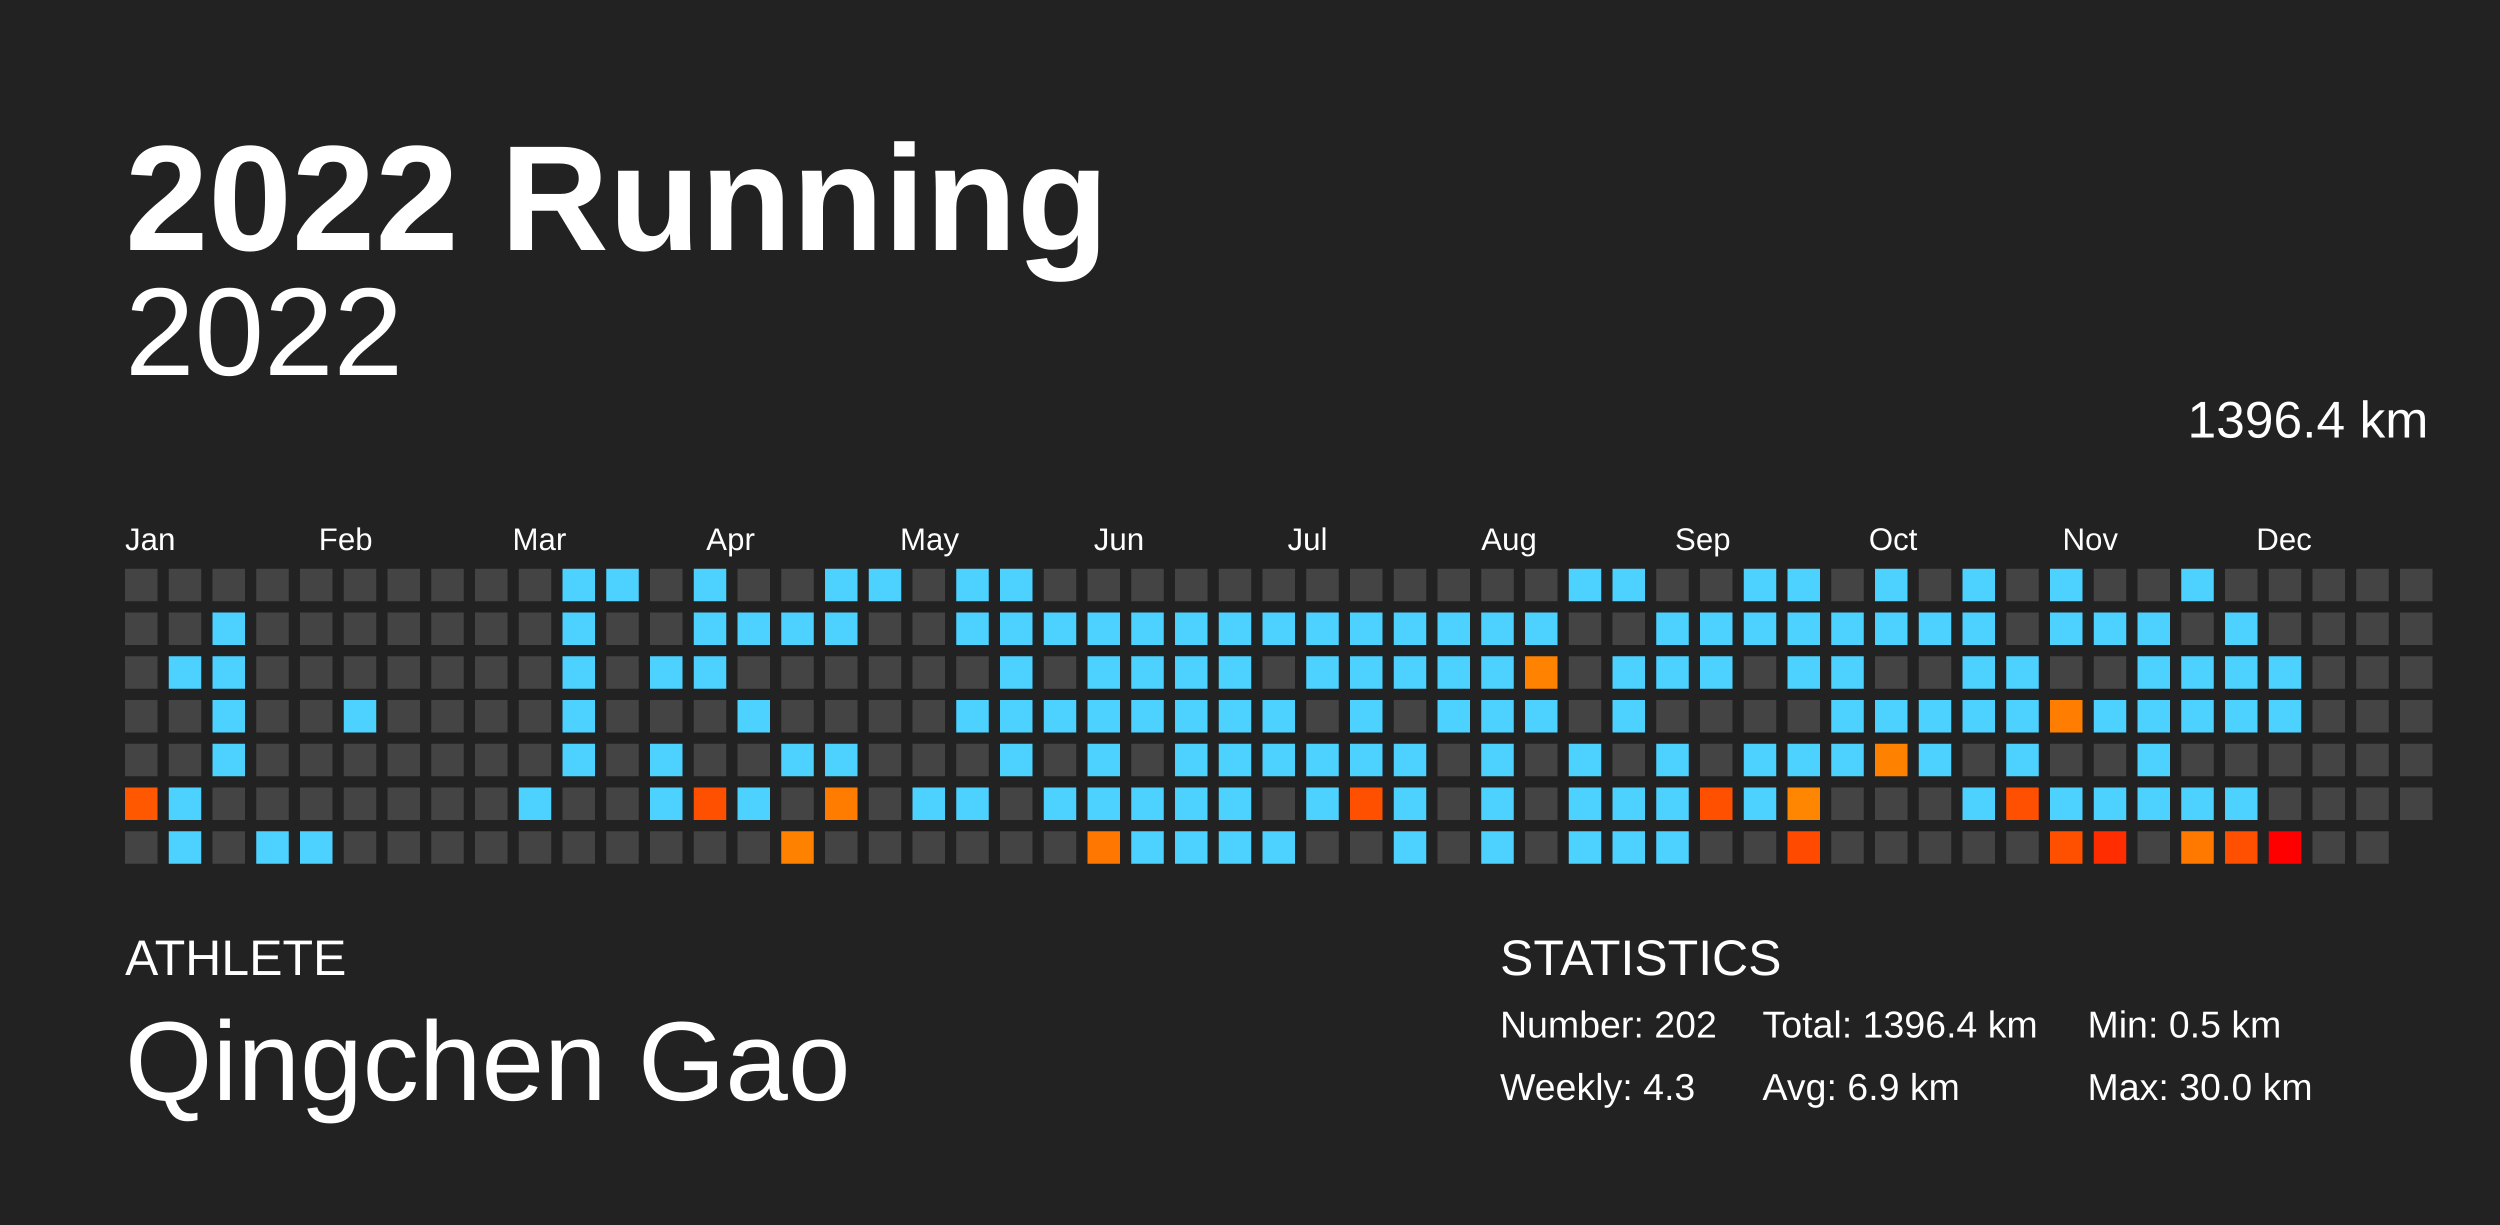
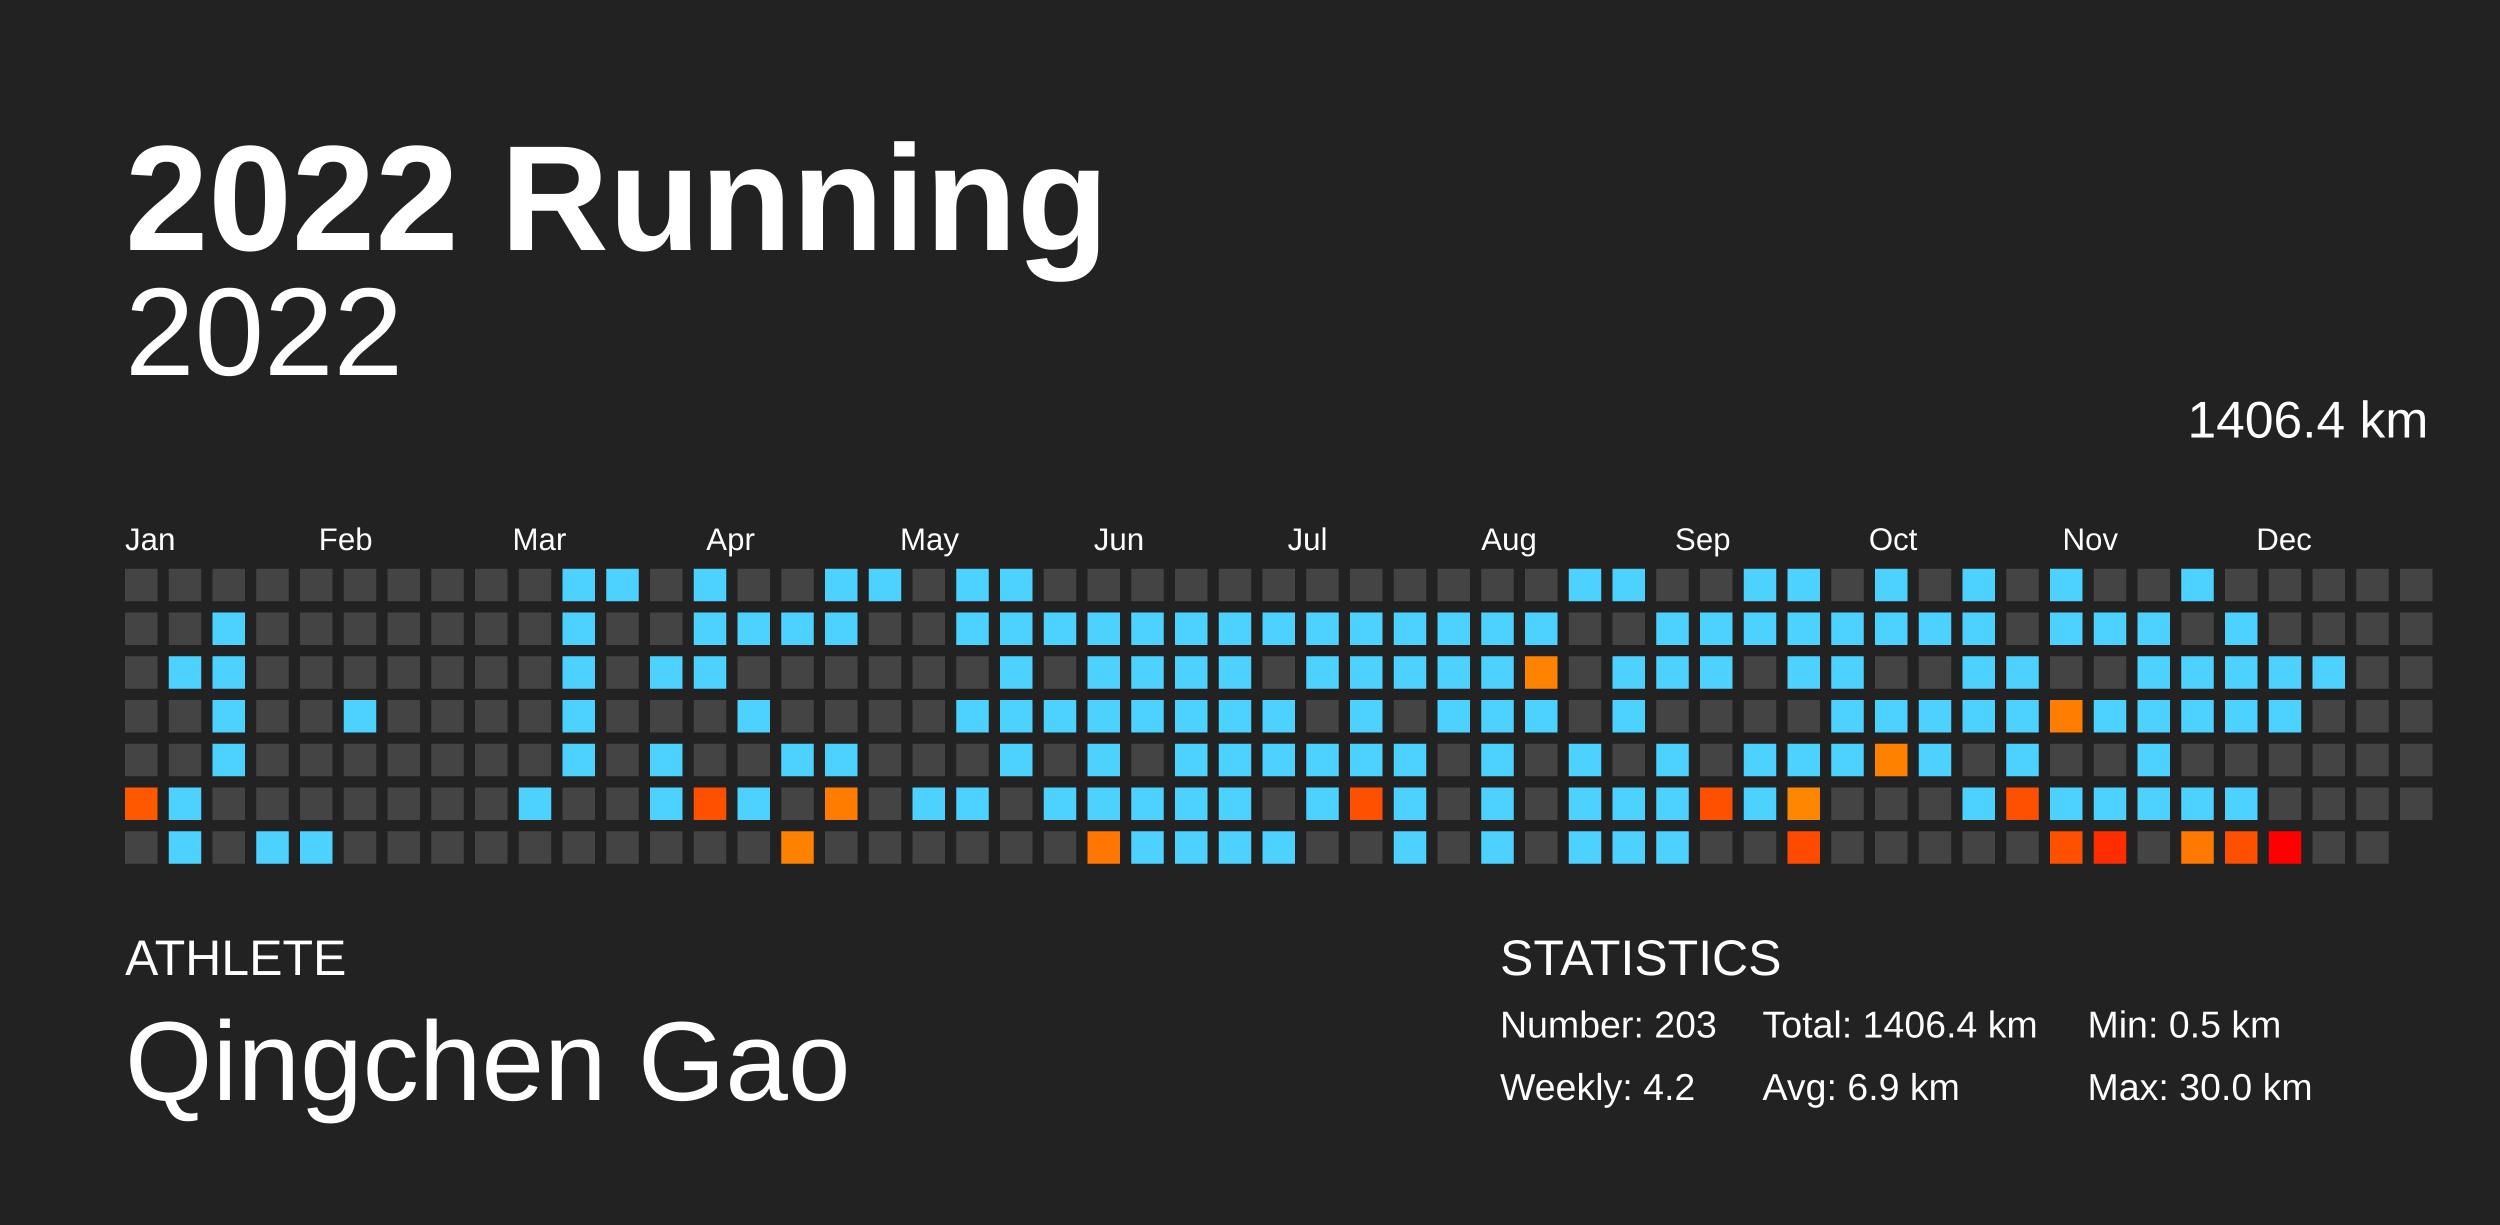
<svg xmlns="http://www.w3.org/2000/svg" baseProfile="full" height="98mm" version="1.1" viewBox="0,0,200,98" width="200mm">
  <defs />
  <rect fill="#222222" height="98" width="200" x="0" y="0" />
  <text fill="#FFFFFF" style="font-size:12px; font-family:Arial; font-weight:bold;" x="10" y="20">2022 Running</text>
  <text fill="#FFFFFF" style="font-size:4px; font-family:Arial" x="10" y="78">ATHLETE</text>
  <text fill="#FFFFFF" style="font-size:9px; font-family:Arial" x="10" y="88">Qingchen Gao</text>
  <text fill="#FFFFFF" style="font-size:4px; font-family:Arial" x="120" y="78">STATISTICS</text>
-   <text fill="#FFFFFF" style="font-size:3px; font-family:Arial" x="120" y="83">Number: 202</text>
-   <text fill="#FFFFFF" style="font-size:3px; font-family:Arial" x="120" y="88">Weekly: 4.3</text>
-   <text fill="#FFFFFF" style="font-size:3px; font-family:Arial" x="141" y="83">Total: 1396.4 km</text>
+   <text fill="#FFFFFF" style="font-size:3px; font-family:Arial" x="120" y="83">Number: 203</text>
+   <text fill="#FFFFFF" style="font-size:3px; font-family:Arial" x="120" y="88">Weekly: 4.2</text>
+   <text fill="#FFFFFF" style="font-size:3px; font-family:Arial" x="141" y="83">Total: 1406.4 km</text>
  <text fill="#FFFFFF" style="font-size:3px; font-family:Arial" x="141" y="88">Avg: 6.9 km</text>
  <text fill="#FFFFFF" style="font-size:3px; font-family:Arial" x="167" y="83">Min: 0.5 km</text>
  <text fill="#FFFFFF" style="font-size:3px; font-family:Arial" x="167" y="88">Max: 30.0 km</text>
  <text alignment-baseline="hanging" fill="#FFFFFF" style="font-size:10.0px; font-family:Arial;" x="10" y="30">2022</text>
-   <text alignment-baseline="hanging" fill="#FFFFFF" style="font-size:4.125px; font-family:Arial;" x="175" y="35">1396.4 km</text>
+   <text alignment-baseline="hanging" fill="#FFFFFF" style="font-size:4.125px; font-family:Arial;" x="175" y="35">1406.4 km</text>
  <text fill="#FFFFFF" style="font-size:2.5px; font-family:Arial" x="10.0" y="44">Jan</text>
  <text fill="#FFFFFF" style="font-size:2.5px; font-family:Arial" x="25.5" y="44">Feb</text>
  <text fill="#FFFFFF" style="font-size:2.5px; font-family:Arial" x="41.0" y="44">Mar</text>
  <text fill="#FFFFFF" style="font-size:2.5px; font-family:Arial" x="56.5" y="44">Apr</text>
  <text fill="#FFFFFF" style="font-size:2.5px; font-family:Arial" x="72.0" y="44">May</text>
  <text fill="#FFFFFF" style="font-size:2.5px; font-family:Arial" x="87.5" y="44">Jun</text>
  <text fill="#FFFFFF" style="font-size:2.5px; font-family:Arial" x="103.0" y="44">Jul</text>
  <text fill="#FFFFFF" style="font-size:2.5px; font-family:Arial" x="118.5" y="44">Aug</text>
  <text fill="#FFFFFF" style="font-size:2.5px; font-family:Arial" x="134.0" y="44">Sep</text>
  <text fill="#FFFFFF" style="font-size:2.5px; font-family:Arial" x="149.5" y="44">Oct</text>
  <text fill="#FFFFFF" style="font-size:2.5px; font-family:Arial" x="165.0" y="44">Nov</text>
  <text fill="#FFFFFF" style="font-size:2.5px; font-family:Arial" x="180.5" y="44">Dec</text>
  <rect fill="#444444" height="2.6" width="2.6" x="10.0" y="45.5" />
  <rect fill="#444444" height="2.6" width="2.6" x="10.0" y="49.0" />
  <rect fill="#444444" height="2.6" width="2.6" x="10.0" y="52.5" />
  <rect fill="#444444" height="2.6" width="2.6" x="10.0" y="56.0" />
  <rect fill="#444444" height="2.6" width="2.6" x="10.0" y="59.5" />
  <rect fill="#ff5800" height="2.6" width="2.6" x="10.0" y="63.0" />
  <rect fill="#444444" height="2.6" width="2.6" x="10.0" y="66.5" />
  <rect fill="#444444" height="2.6" width="2.6" x="13.5" y="45.5" />
  <rect fill="#444444" height="2.6" width="2.6" x="13.5" y="49.0" />
  <rect fill="#4dd2ff" height="2.6" width="2.6" x="13.5" y="52.5" />
  <rect fill="#444444" height="2.6" width="2.6" x="13.5" y="56.0" />
  <rect fill="#444444" height="2.6" width="2.6" x="13.5" y="59.5" />
  <rect fill="#4dd2ff" height="2.6" width="2.6" x="13.5" y="63.0" />
  <rect fill="#4dd2ff" height="2.6" width="2.6" x="13.5" y="66.5" />
  <rect fill="#444444" height="2.6" width="2.6" x="17.0" y="45.5" />
  <rect fill="#4dd2ff" height="2.6" width="2.6" x="17.0" y="49.0" />
  <rect fill="#4dd2ff" height="2.6" width="2.6" x="17.0" y="52.5" />
  <rect fill="#4dd2ff" height="2.6" width="2.6" x="17.0" y="56.0" />
  <rect fill="#4dd2ff" height="2.6" width="2.6" x="17.0" y="59.5" />
  <rect fill="#444444" height="2.6" width="2.6" x="17.0" y="63.0" />
  <rect fill="#444444" height="2.6" width="2.6" x="17.0" y="66.5" />
  <rect fill="#444444" height="2.6" width="2.6" x="20.5" y="45.5" />
  <rect fill="#444444" height="2.6" width="2.6" x="20.5" y="49.0" />
  <rect fill="#444444" height="2.6" width="2.6" x="20.5" y="52.5" />
  <rect fill="#444444" height="2.6" width="2.6" x="20.5" y="56.0" />
  <rect fill="#444444" height="2.6" width="2.6" x="20.5" y="59.5" />
  <rect fill="#444444" height="2.6" width="2.6" x="20.5" y="63.0" />
  <rect fill="#4dd2ff" height="2.6" width="2.6" x="20.5" y="66.5" />
  <rect fill="#444444" height="2.6" width="2.6" x="24.0" y="45.5" />
  <rect fill="#444444" height="2.6" width="2.6" x="24.0" y="49.0" />
  <rect fill="#444444" height="2.6" width="2.6" x="24.0" y="52.5" />
  <rect fill="#444444" height="2.6" width="2.6" x="24.0" y="56.0" />
  <rect fill="#444444" height="2.6" width="2.6" x="24.0" y="59.5" />
  <rect fill="#444444" height="2.6" width="2.6" x="24.0" y="63.0" />
  <rect fill="#4dd2ff" height="2.6" width="2.6" x="24.0" y="66.5" />
  <rect fill="#444444" height="2.6" width="2.6" x="27.5" y="45.5" />
  <rect fill="#444444" height="2.6" width="2.6" x="27.5" y="49.0" />
  <rect fill="#444444" height="2.6" width="2.6" x="27.5" y="52.5" />
  <rect fill="#4dd2ff" height="2.6" width="2.6" x="27.5" y="56.0" />
  <rect fill="#444444" height="2.6" width="2.6" x="27.5" y="59.5" />
  <rect fill="#444444" height="2.6" width="2.6" x="27.5" y="63.0" />
  <rect fill="#444444" height="2.6" width="2.6" x="27.5" y="66.5" />
  <rect fill="#444444" height="2.6" width="2.6" x="31.0" y="45.5" />
  <rect fill="#444444" height="2.6" width="2.6" x="31.0" y="49.0" />
  <rect fill="#444444" height="2.6" width="2.6" x="31.0" y="52.5" />
  <rect fill="#444444" height="2.6" width="2.6" x="31.0" y="56.0" />
  <rect fill="#444444" height="2.6" width="2.6" x="31.0" y="59.5" />
  <rect fill="#444444" height="2.6" width="2.6" x="31.0" y="63.0" />
  <rect fill="#444444" height="2.6" width="2.6" x="31.0" y="66.5" />
  <rect fill="#444444" height="2.6" width="2.6" x="34.5" y="45.5" />
  <rect fill="#444444" height="2.6" width="2.6" x="34.5" y="49.0" />
  <rect fill="#444444" height="2.6" width="2.6" x="34.5" y="52.5" />
  <rect fill="#444444" height="2.6" width="2.6" x="34.5" y="56.0" />
  <rect fill="#444444" height="2.6" width="2.6" x="34.5" y="59.5" />
  <rect fill="#444444" height="2.6" width="2.6" x="34.5" y="63.0" />
  <rect fill="#444444" height="2.6" width="2.6" x="34.5" y="66.5" />
  <rect fill="#444444" height="2.6" width="2.6" x="38.0" y="45.5" />
  <rect fill="#444444" height="2.6" width="2.6" x="38.0" y="49.0" />
  <rect fill="#444444" height="2.6" width="2.6" x="38.0" y="52.5" />
  <rect fill="#444444" height="2.6" width="2.6" x="38.0" y="56.0" />
  <rect fill="#444444" height="2.6" width="2.6" x="38.0" y="59.5" />
  <rect fill="#444444" height="2.6" width="2.6" x="38.0" y="63.0" />
  <rect fill="#444444" height="2.6" width="2.6" x="38.0" y="66.5" />
  <rect fill="#444444" height="2.6" width="2.6" x="41.5" y="45.5" />
  <rect fill="#444444" height="2.6" width="2.6" x="41.5" y="49.0" />
  <rect fill="#444444" height="2.6" width="2.6" x="41.5" y="52.5" />
  <rect fill="#444444" height="2.6" width="2.6" x="41.5" y="56.0" />
  <rect fill="#444444" height="2.6" width="2.6" x="41.5" y="59.5" />
  <rect fill="#4dd2ff" height="2.6" width="2.6" x="41.5" y="63.0" />
  <rect fill="#444444" height="2.6" width="2.6" x="41.5" y="66.5" />
  <rect fill="#4dd2ff" height="2.6" width="2.6" x="45.0" y="45.5" />
  <rect fill="#4dd2ff" height="2.6" width="2.6" x="45.0" y="49.0" />
  <rect fill="#4dd2ff" height="2.6" width="2.6" x="45.0" y="52.5" />
  <rect fill="#4dd2ff" height="2.6" width="2.6" x="45.0" y="56.0" />
  <rect fill="#4dd2ff" height="2.6" width="2.6" x="45.0" y="59.5" />
  <rect fill="#444444" height="2.6" width="2.6" x="45.0" y="63.0" />
  <rect fill="#444444" height="2.6" width="2.6" x="45.0" y="66.5" />
  <rect fill="#4dd2ff" height="2.6" width="2.6" x="48.5" y="45.5" />
  <rect fill="#444444" height="2.6" width="2.6" x="48.5" y="49.0" />
  <rect fill="#444444" height="2.6" width="2.6" x="48.5" y="52.5" />
  <rect fill="#444444" height="2.6" width="2.6" x="48.5" y="56.0" />
  <rect fill="#444444" height="2.6" width="2.6" x="48.5" y="59.5" />
  <rect fill="#444444" height="2.6" width="2.6" x="48.5" y="63.0" />
  <rect fill="#444444" height="2.6" width="2.6" x="48.5" y="66.5" />
  <rect fill="#444444" height="2.6" width="2.6" x="52.0" y="45.5" />
  <rect fill="#444444" height="2.6" width="2.6" x="52.0" y="49.0" />
  <rect fill="#4dd2ff" height="2.6" width="2.6" x="52.0" y="52.5" />
  <rect fill="#444444" height="2.6" width="2.6" x="52.0" y="56.0" />
  <rect fill="#4dd2ff" height="2.6" width="2.6" x="52.0" y="59.5" />
  <rect fill="#4dd2ff" height="2.6" width="2.6" x="52.0" y="63.0" />
  <rect fill="#444444" height="2.6" width="2.6" x="52.0" y="66.5" />
  <rect fill="#4dd2ff" height="2.6" width="2.6" x="55.5" y="45.5" />
  <rect fill="#4dd2ff" height="2.6" width="2.6" x="55.5" y="49.0" />
  <rect fill="#4dd2ff" height="2.6" width="2.6" x="55.5" y="52.5" />
  <rect fill="#444444" height="2.6" width="2.6" x="55.5" y="56.0" />
  <rect fill="#444444" height="2.6" width="2.6" x="55.5" y="59.5" />
  <rect fill="#ff5000" height="2.6" width="2.6" x="55.5" y="63.0" />
  <rect fill="#444444" height="2.6" width="2.6" x="55.5" y="66.5" />
  <rect fill="#444444" height="2.6" width="2.6" x="59.0" y="45.5" />
  <rect fill="#4dd2ff" height="2.6" width="2.6" x="59.0" y="49.0" />
  <rect fill="#444444" height="2.6" width="2.6" x="59.0" y="52.5" />
  <rect fill="#4dd2ff" height="2.6" width="2.6" x="59.0" y="56.0" />
  <rect fill="#444444" height="2.6" width="2.6" x="59.0" y="59.5" />
  <rect fill="#4dd2ff" height="2.6" width="2.6" x="59.0" y="63.0" />
  <rect fill="#444444" height="2.6" width="2.6" x="59.0" y="66.5" />
  <rect fill="#444444" height="2.6" width="2.6" x="62.5" y="45.5" />
  <rect fill="#4dd2ff" height="2.6" width="2.6" x="62.5" y="49.0" />
  <rect fill="#444444" height="2.6" width="2.6" x="62.5" y="52.5" />
  <rect fill="#444444" height="2.6" width="2.6" x="62.5" y="56.0" />
  <rect fill="#4dd2ff" height="2.6" width="2.6" x="62.5" y="59.5" />
  <rect fill="#444444" height="2.6" width="2.6" x="62.5" y="63.0" />
  <rect fill="#ff8100" height="2.6" width="2.6" x="62.5" y="66.5" />
  <rect fill="#4dd2ff" height="2.6" width="2.6" x="66.0" y="45.5" />
  <rect fill="#4dd2ff" height="2.6" width="2.6" x="66.0" y="49.0" />
  <rect fill="#444444" height="2.6" width="2.6" x="66.0" y="52.5" />
  <rect fill="#444444" height="2.6" width="2.6" x="66.0" y="56.0" />
  <rect fill="#4dd2ff" height="2.6" width="2.6" x="66.0" y="59.5" />
  <rect fill="#ff7c00" height="2.6" width="2.6" x="66.0" y="63.0" />
  <rect fill="#444444" height="2.6" width="2.6" x="66.0" y="66.5" />
  <rect fill="#4dd2ff" height="2.6" width="2.6" x="69.5" y="45.5" />
  <rect fill="#444444" height="2.6" width="2.6" x="69.5" y="49.0" />
  <rect fill="#444444" height="2.6" width="2.6" x="69.5" y="52.5" />
  <rect fill="#444444" height="2.6" width="2.6" x="69.5" y="56.0" />
  <rect fill="#444444" height="2.6" width="2.6" x="69.5" y="59.5" />
  <rect fill="#444444" height="2.6" width="2.6" x="69.5" y="63.0" />
  <rect fill="#444444" height="2.6" width="2.6" x="69.5" y="66.5" />
  <rect fill="#444444" height="2.6" width="2.6" x="73.0" y="45.5" />
  <rect fill="#444444" height="2.6" width="2.6" x="73.0" y="49.0" />
  <rect fill="#444444" height="2.6" width="2.6" x="73.0" y="52.5" />
  <rect fill="#444444" height="2.6" width="2.6" x="73.0" y="56.0" />
  <rect fill="#444444" height="2.6" width="2.6" x="73.0" y="59.5" />
  <rect fill="#4dd2ff" height="2.6" width="2.6" x="73.0" y="63.0" />
  <rect fill="#444444" height="2.6" width="2.6" x="73.0" y="66.5" />
  <rect fill="#4dd2ff" height="2.6" width="2.6" x="76.5" y="45.5" />
  <rect fill="#4dd2ff" height="2.6" width="2.6" x="76.5" y="49.0" />
  <rect fill="#444444" height="2.6" width="2.6" x="76.5" y="52.5" />
  <rect fill="#4dd2ff" height="2.6" width="2.6" x="76.5" y="56.0" />
  <rect fill="#444444" height="2.6" width="2.6" x="76.5" y="59.5" />
  <rect fill="#4dd2ff" height="2.6" width="2.6" x="76.5" y="63.0" />
  <rect fill="#444444" height="2.6" width="2.6" x="76.5" y="66.5" />
  <rect fill="#4dd2ff" height="2.6" width="2.6" x="80.0" y="45.5" />
  <rect fill="#4dd2ff" height="2.6" width="2.6" x="80.0" y="49.0" />
  <rect fill="#4dd2ff" height="2.6" width="2.6" x="80.0" y="52.5" />
  <rect fill="#4dd2ff" height="2.6" width="2.6" x="80.0" y="56.0" />
  <rect fill="#4dd2ff" height="2.6" width="2.6" x="80.0" y="59.5" />
  <rect fill="#444444" height="2.6" width="2.6" x="80.0" y="63.0" />
  <rect fill="#444444" height="2.6" width="2.6" x="80.0" y="66.5" />
  <rect fill="#444444" height="2.6" width="2.6" x="83.5" y="45.5" />
  <rect fill="#4dd2ff" height="2.6" width="2.6" x="83.5" y="49.0" />
  <rect fill="#444444" height="2.6" width="2.6" x="83.5" y="52.5" />
  <rect fill="#4dd2ff" height="2.6" width="2.6" x="83.5" y="56.0" />
  <rect fill="#444444" height="2.6" width="2.6" x="83.5" y="59.5" />
  <rect fill="#4dd2ff" height="2.6" width="2.6" x="83.5" y="63.0" />
  <rect fill="#444444" height="2.6" width="2.6" x="83.5" y="66.5" />
  <rect fill="#444444" height="2.6" width="2.6" x="87.0" y="45.5" />
  <rect fill="#4dd2ff" height="2.6" width="2.6" x="87.0" y="49.0" />
  <rect fill="#4dd2ff" height="2.6" width="2.6" x="87.0" y="52.5" />
  <rect fill="#4dd2ff" height="2.6" width="2.6" x="87.0" y="56.0" />
  <rect fill="#4dd2ff" height="2.6" width="2.6" x="87.0" y="59.5" />
  <rect fill="#4dd2ff" height="2.6" width="2.6" x="87.0" y="63.0" />
  <rect fill="#ff7700" height="2.6" width="2.6" x="87.0" y="66.5" />
  <rect fill="#444444" height="2.6" width="2.6" x="90.5" y="45.5" />
  <rect fill="#4dd2ff" height="2.6" width="2.6" x="90.5" y="49.0" />
  <rect fill="#4dd2ff" height="2.6" width="2.6" x="90.5" y="52.5" />
  <rect fill="#4dd2ff" height="2.6" width="2.6" x="90.5" y="56.0" />
  <rect fill="#444444" height="2.6" width="2.6" x="90.5" y="59.5" />
  <rect fill="#4dd2ff" height="2.6" width="2.6" x="90.5" y="63.0" />
  <rect fill="#4dd2ff" height="2.6" width="2.6" x="90.5" y="66.5" />
  <rect fill="#444444" height="2.6" width="2.6" x="94.0" y="45.5" />
  <rect fill="#4dd2ff" height="2.6" width="2.6" x="94.0" y="49.0" />
  <rect fill="#4dd2ff" height="2.6" width="2.6" x="94.0" y="52.5" />
  <rect fill="#4dd2ff" height="2.6" width="2.6" x="94.0" y="56.0" />
  <rect fill="#4dd2ff" height="2.6" width="2.6" x="94.0" y="59.5" />
  <rect fill="#4dd2ff" height="2.6" width="2.6" x="94.0" y="63.0" />
  <rect fill="#4dd2ff" height="2.6" width="2.6" x="94.0" y="66.5" />
  <rect fill="#444444" height="2.6" width="2.6" x="97.5" y="45.5" />
  <rect fill="#4dd2ff" height="2.6" width="2.6" x="97.5" y="49.0" />
  <rect fill="#4dd2ff" height="2.6" width="2.6" x="97.5" y="52.5" />
  <rect fill="#4dd2ff" height="2.6" width="2.6" x="97.5" y="56.0" />
  <rect fill="#4dd2ff" height="2.6" width="2.6" x="97.5" y="59.5" />
  <rect fill="#4dd2ff" height="2.6" width="2.6" x="97.5" y="63.0" />
  <rect fill="#4dd2ff" height="2.6" width="2.6" x="97.5" y="66.5" />
  <rect fill="#444444" height="2.6" width="2.6" x="101.0" y="45.5" />
  <rect fill="#4dd2ff" height="2.6" width="2.6" x="101.0" y="49.0" />
  <rect fill="#444444" height="2.6" width="2.6" x="101.0" y="52.5" />
  <rect fill="#4dd2ff" height="2.6" width="2.6" x="101.0" y="56.0" />
  <rect fill="#4dd2ff" height="2.6" width="2.6" x="101.0" y="59.5" />
  <rect fill="#444444" height="2.6" width="2.6" x="101.0" y="63.0" />
  <rect fill="#4dd2ff" height="2.6" width="2.6" x="101.0" y="66.5" />
  <rect fill="#444444" height="2.6" width="2.6" x="104.5" y="45.5" />
  <rect fill="#4dd2ff" height="2.6" width="2.6" x="104.5" y="49.0" />
  <rect fill="#4dd2ff" height="2.6" width="2.6" x="104.5" y="52.5" />
  <rect fill="#444444" height="2.6" width="2.6" x="104.5" y="56.0" />
  <rect fill="#4dd2ff" height="2.6" width="2.6" x="104.5" y="59.5" />
  <rect fill="#4dd2ff" height="2.6" width="2.6" x="104.5" y="63.0" />
  <rect fill="#444444" height="2.6" width="2.6" x="104.5" y="66.5" />
  <rect fill="#444444" height="2.6" width="2.6" x="108.0" y="45.5" />
  <rect fill="#4dd2ff" height="2.6" width="2.6" x="108.0" y="49.0" />
  <rect fill="#4dd2ff" height="2.6" width="2.6" x="108.0" y="52.5" />
  <rect fill="#4dd2ff" height="2.6" width="2.6" x="108.0" y="56.0" />
  <rect fill="#4dd2ff" height="2.6" width="2.6" x="108.0" y="59.5" />
  <rect fill="#ff5000" height="2.6" width="2.6" x="108.0" y="63.0" />
  <rect fill="#444444" height="2.6" width="2.6" x="108.0" y="66.5" />
  <rect fill="#444444" height="2.6" width="2.6" x="111.5" y="45.5" />
  <rect fill="#4dd2ff" height="2.6" width="2.6" x="111.5" y="49.0" />
  <rect fill="#4dd2ff" height="2.6" width="2.6" x="111.5" y="52.5" />
  <rect fill="#444444" height="2.6" width="2.6" x="111.5" y="56.0" />
  <rect fill="#4dd2ff" height="2.6" width="2.6" x="111.5" y="59.5" />
  <rect fill="#4dd2ff" height="2.6" width="2.6" x="111.5" y="63.0" />
  <rect fill="#4dd2ff" height="2.6" width="2.6" x="111.5" y="66.5" />
  <rect fill="#444444" height="2.6" width="2.6" x="115.0" y="45.5" />
  <rect fill="#4dd2ff" height="2.6" width="2.6" x="115.0" y="49.0" />
  <rect fill="#4dd2ff" height="2.6" width="2.6" x="115.0" y="52.5" />
  <rect fill="#4dd2ff" height="2.6" width="2.6" x="115.0" y="56.0" />
  <rect fill="#444444" height="2.6" width="2.6" x="115.0" y="59.5" />
  <rect fill="#444444" height="2.6" width="2.6" x="115.0" y="63.0" />
  <rect fill="#444444" height="2.6" width="2.6" x="115.0" y="66.5" />
  <rect fill="#444444" height="2.6" width="2.6" x="118.5" y="45.5" />
  <rect fill="#4dd2ff" height="2.6" width="2.6" x="118.5" y="49.0" />
  <rect fill="#4dd2ff" height="2.6" width="2.6" x="118.5" y="52.5" />
  <rect fill="#4dd2ff" height="2.6" width="2.6" x="118.5" y="56.0" />
  <rect fill="#4dd2ff" height="2.6" width="2.6" x="118.5" y="59.5" />
  <rect fill="#4dd2ff" height="2.6" width="2.6" x="118.5" y="63.0" />
  <rect fill="#4dd2ff" height="2.6" width="2.6" x="118.5" y="66.5" />
  <rect fill="#444444" height="2.6" width="2.6" x="122.0" y="45.5" />
  <rect fill="#4dd2ff" height="2.6" width="2.6" x="122.0" y="49.0" />
  <rect fill="#ff8200" height="2.6" width="2.6" x="122.0" y="52.5" />
  <rect fill="#4dd2ff" height="2.6" width="2.6" x="122.0" y="56.0" />
  <rect fill="#444444" height="2.6" width="2.6" x="122.0" y="59.5" />
  <rect fill="#444444" height="2.6" width="2.6" x="122.0" y="63.0" />
  <rect fill="#444444" height="2.6" width="2.6" x="122.0" y="66.5" />
  <rect fill="#4dd2ff" height="2.6" width="2.6" x="125.5" y="45.5" />
  <rect fill="#444444" height="2.6" width="2.6" x="125.5" y="49.0" />
  <rect fill="#444444" height="2.6" width="2.6" x="125.5" y="52.5" />
  <rect fill="#444444" height="2.6" width="2.6" x="125.5" y="56.0" />
  <rect fill="#4dd2ff" height="2.6" width="2.6" x="125.5" y="59.5" />
  <rect fill="#4dd2ff" height="2.6" width="2.6" x="125.5" y="63.0" />
  <rect fill="#4dd2ff" height="2.6" width="2.6" x="125.5" y="66.5" />
  <rect fill="#4dd2ff" height="2.6" width="2.6" x="129.0" y="45.5" />
  <rect fill="#444444" height="2.6" width="2.6" x="129.0" y="49.0" />
  <rect fill="#4dd2ff" height="2.6" width="2.6" x="129.0" y="52.5" />
  <rect fill="#4dd2ff" height="2.6" width="2.6" x="129.0" y="56.0" />
  <rect fill="#444444" height="2.6" width="2.6" x="129.0" y="59.5" />
  <rect fill="#4dd2ff" height="2.6" width="2.6" x="129.0" y="63.0" />
  <rect fill="#4dd2ff" height="2.6" width="2.6" x="129.0" y="66.5" />
  <rect fill="#444444" height="2.6" width="2.6" x="132.5" y="45.5" />
  <rect fill="#4dd2ff" height="2.6" width="2.6" x="132.5" y="49.0" />
  <rect fill="#4dd2ff" height="2.6" width="2.6" x="132.5" y="52.5" />
  <rect fill="#444444" height="2.6" width="2.6" x="132.5" y="56.0" />
  <rect fill="#4dd2ff" height="2.6" width="2.6" x="132.5" y="59.5" />
  <rect fill="#4dd2ff" height="2.6" width="2.6" x="132.5" y="63.0" />
  <rect fill="#4dd2ff" height="2.6" width="2.6" x="132.5" y="66.5" />
  <rect fill="#444444" height="2.6" width="2.6" x="136.0" y="45.5" />
  <rect fill="#4dd2ff" height="2.6" width="2.6" x="136.0" y="49.0" />
  <rect fill="#4dd2ff" height="2.6" width="2.6" x="136.0" y="52.5" />
  <rect fill="#444444" height="2.6" width="2.6" x="136.0" y="56.0" />
  <rect fill="#444444" height="2.6" width="2.6" x="136.0" y="59.5" />
  <rect fill="#ff5000" height="2.6" width="2.6" x="136.0" y="63.0" />
  <rect fill="#444444" height="2.6" width="2.6" x="136.0" y="66.5" />
  <rect fill="#4dd2ff" height="2.6" width="2.6" x="139.5" y="45.5" />
  <rect fill="#4dd2ff" height="2.6" width="2.6" x="139.5" y="49.0" />
  <rect fill="#444444" height="2.6" width="2.6" x="139.5" y="52.5" />
  <rect fill="#444444" height="2.6" width="2.6" x="139.5" y="56.0" />
  <rect fill="#4dd2ff" height="2.6" width="2.6" x="139.5" y="59.5" />
  <rect fill="#4dd2ff" height="2.6" width="2.6" x="139.5" y="63.0" />
  <rect fill="#444444" height="2.6" width="2.6" x="139.5" y="66.5" />
  <rect fill="#4dd2ff" height="2.6" width="2.6" x="143.0" y="45.5" />
  <rect fill="#4dd2ff" height="2.6" width="2.6" x="143.0" y="49.0" />
  <rect fill="#4dd2ff" height="2.6" width="2.6" x="143.0" y="52.5" />
  <rect fill="#444444" height="2.6" width="2.6" x="143.0" y="56.0" />
  <rect fill="#4dd2ff" height="2.6" width="2.6" x="143.0" y="59.5" />
  <rect fill="#ff8600" height="2.6" width="2.6" x="143.0" y="63.0" />
  <rect fill="#ff4a00" height="2.6" width="2.6" x="143.0" y="66.5" />
  <rect fill="#444444" height="2.6" width="2.6" x="146.5" y="45.5" />
  <rect fill="#4dd2ff" height="2.6" width="2.6" x="146.5" y="49.0" />
  <rect fill="#4dd2ff" height="2.6" width="2.6" x="146.5" y="52.5" />
  <rect fill="#4dd2ff" height="2.6" width="2.6" x="146.5" y="56.0" />
  <rect fill="#4dd2ff" height="2.6" width="2.6" x="146.5" y="59.5" />
  <rect fill="#444444" height="2.6" width="2.6" x="146.5" y="63.0" />
  <rect fill="#444444" height="2.6" width="2.6" x="146.5" y="66.5" />
  <rect fill="#4dd2ff" height="2.6" width="2.6" x="150.0" y="45.5" />
  <rect fill="#4dd2ff" height="2.6" width="2.6" x="150.0" y="49.0" />
  <rect fill="#444444" height="2.6" width="2.6" x="150.0" y="52.5" />
  <rect fill="#4dd2ff" height="2.6" width="2.6" x="150.0" y="56.0" />
  <rect fill="#ff8100" height="2.6" width="2.6" x="150.0" y="59.5" />
  <rect fill="#444444" height="2.6" width="2.6" x="150.0" y="63.0" />
  <rect fill="#444444" height="2.6" width="2.6" x="150.0" y="66.5" />
  <rect fill="#444444" height="2.6" width="2.6" x="153.5" y="45.5" />
  <rect fill="#4dd2ff" height="2.6" width="2.6" x="153.5" y="49.0" />
  <rect fill="#444444" height="2.6" width="2.6" x="153.5" y="52.5" />
  <rect fill="#4dd2ff" height="2.6" width="2.6" x="153.5" y="56.0" />
  <rect fill="#4dd2ff" height="2.6" width="2.6" x="153.5" y="59.5" />
  <rect fill="#444444" height="2.6" width="2.6" x="153.5" y="63.0" />
  <rect fill="#444444" height="2.6" width="2.6" x="153.5" y="66.5" />
  <rect fill="#4dd2ff" height="2.6" width="2.6" x="157.0" y="45.5" />
  <rect fill="#4dd2ff" height="2.6" width="2.6" x="157.0" y="49.0" />
  <rect fill="#4dd2ff" height="2.6" width="2.6" x="157.0" y="52.5" />
  <rect fill="#4dd2ff" height="2.6" width="2.6" x="157.0" y="56.0" />
  <rect fill="#444444" height="2.6" width="2.6" x="157.0" y="59.5" />
  <rect fill="#4dd2ff" height="2.6" width="2.6" x="157.0" y="63.0" />
  <rect fill="#444444" height="2.6" width="2.6" x="157.0" y="66.5" />
  <rect fill="#444444" height="2.6" width="2.6" x="160.5" y="45.5" />
  <rect fill="#444444" height="2.6" width="2.6" x="160.5" y="49.0" />
  <rect fill="#4dd2ff" height="2.6" width="2.6" x="160.5" y="52.5" />
  <rect fill="#4dd2ff" height="2.6" width="2.6" x="160.5" y="56.0" />
  <rect fill="#4dd2ff" height="2.6" width="2.6" x="160.5" y="59.5" />
  <rect fill="#ff4f00" height="2.6" width="2.6" x="160.5" y="63.0" />
  <rect fill="#444444" height="2.6" width="2.6" x="160.5" y="66.5" />
  <rect fill="#4dd2ff" height="2.6" width="2.6" x="164.0" y="45.5" />
  <rect fill="#4dd2ff" height="2.6" width="2.6" x="164.0" y="49.0" />
  <rect fill="#444444" height="2.6" width="2.6" x="164.0" y="52.5" />
  <rect fill="#ff7d00" height="2.6" width="2.6" x="164.0" y="56.0" />
  <rect fill="#444444" height="2.6" width="2.6" x="164.0" y="59.5" />
  <rect fill="#4dd2ff" height="2.6" width="2.6" x="164.0" y="63.0" />
  <rect fill="#ff5000" height="2.6" width="2.6" x="164.0" y="66.5" />
  <rect fill="#444444" height="2.6" width="2.6" x="167.5" y="45.5" />
  <rect fill="#4dd2ff" height="2.6" width="2.6" x="167.5" y="49.0" />
  <rect fill="#444444" height="2.6" width="2.6" x="167.5" y="52.5" />
  <rect fill="#4dd2ff" height="2.6" width="2.6" x="167.5" y="56.0" />
  <rect fill="#444444" height="2.6" width="2.6" x="167.5" y="59.5" />
  <rect fill="#4dd2ff" height="2.6" width="2.6" x="167.5" y="63.0" />
  <rect fill="#ff2d00" height="2.6" width="2.6" x="167.5" y="66.5" />
  <rect fill="#444444" height="2.6" width="2.6" x="171.0" y="45.5" />
  <rect fill="#4dd2ff" height="2.6" width="2.6" x="171.0" y="49.0" />
  <rect fill="#4dd2ff" height="2.6" width="2.6" x="171.0" y="52.5" />
  <rect fill="#4dd2ff" height="2.6" width="2.6" x="171.0" y="56.0" />
  <rect fill="#4dd2ff" height="2.6" width="2.6" x="171.0" y="59.5" />
  <rect fill="#4dd2ff" height="2.6" width="2.6" x="171.0" y="63.0" />
  <rect fill="#444444" height="2.6" width="2.6" x="171.0" y="66.5" />
  <rect fill="#4dd2ff" height="2.6" width="2.6" x="174.5" y="45.5" />
  <rect fill="#444444" height="2.6" width="2.6" x="174.5" y="49.0" />
  <rect fill="#4dd2ff" height="2.6" width="2.6" x="174.5" y="52.5" />
  <rect fill="#4dd2ff" height="2.6" width="2.6" x="174.5" y="56.0" />
  <rect fill="#444444" height="2.6" width="2.6" x="174.5" y="59.5" />
  <rect fill="#4dd2ff" height="2.6" width="2.6" x="174.5" y="63.0" />
  <rect fill="#ff7900" height="2.6" width="2.6" x="174.5" y="66.5" />
  <rect fill="#444444" height="2.6" width="2.6" x="178.0" y="45.5" />
  <rect fill="#4dd2ff" height="2.6" width="2.6" x="178.0" y="49.0" />
  <rect fill="#4dd2ff" height="2.6" width="2.6" x="178.0" y="52.5" />
  <rect fill="#4dd2ff" height="2.6" width="2.6" x="178.0" y="56.0" />
  <rect fill="#444444" height="2.6" width="2.6" x="178.0" y="59.5" />
  <rect fill="#4dd2ff" height="2.6" width="2.6" x="178.0" y="63.0" />
  <rect fill="#ff4f00" height="2.6" width="2.6" x="178.0" y="66.5" />
  <rect fill="#444444" height="2.6" width="2.6" x="181.5" y="45.5" />
  <rect fill="#444444" height="2.6" width="2.6" x="181.5" y="49.0" />
  <rect fill="#4dd2ff" height="2.6" width="2.6" x="181.5" y="52.5" />
  <rect fill="#4dd2ff" height="2.6" width="2.6" x="181.5" y="56.0" />
  <rect fill="#444444" height="2.6" width="2.6" x="181.5" y="59.5" />
  <rect fill="#444444" height="2.6" width="2.6" x="181.5" y="63.0" />
  <rect fill="red" height="2.6" width="2.6" x="181.5" y="66.5" />
  <rect fill="#444444" height="2.6" width="2.6" x="185.0" y="45.5" />
  <rect fill="#444444" height="2.6" width="2.6" x="185.0" y="49.0" />
-   <rect fill="#444444" height="2.6" width="2.6" x="185.0" y="52.5" />
+   <rect fill="#4dd2ff" height="2.6" width="2.6" x="185.0" y="52.5" />
  <rect fill="#444444" height="2.6" width="2.6" x="185.0" y="56.0" />
  <rect fill="#444444" height="2.6" width="2.6" x="185.0" y="59.5" />
  <rect fill="#444444" height="2.6" width="2.6" x="185.0" y="63.0" />
  <rect fill="#444444" height="2.6" width="2.6" x="185.0" y="66.5" />
  <rect fill="#444444" height="2.6" width="2.6" x="188.5" y="45.5" />
  <rect fill="#444444" height="2.6" width="2.6" x="188.5" y="49.0" />
  <rect fill="#444444" height="2.6" width="2.6" x="188.5" y="52.5" />
  <rect fill="#444444" height="2.6" width="2.6" x="188.5" y="56.0" />
  <rect fill="#444444" height="2.6" width="2.6" x="188.5" y="59.5" />
  <rect fill="#444444" height="2.6" width="2.6" x="188.5" y="63.0" />
  <rect fill="#444444" height="2.6" width="2.6" x="188.5" y="66.5" />
  <rect fill="#444444" height="2.6" width="2.6" x="192.0" y="45.5" />
  <rect fill="#444444" height="2.6" width="2.6" x="192.0" y="49.0" />
  <rect fill="#444444" height="2.6" width="2.6" x="192.0" y="52.5" />
  <rect fill="#444444" height="2.6" width="2.6" x="192.0" y="56.0" />
  <rect fill="#444444" height="2.6" width="2.6" x="192.0" y="59.5" />
  <rect fill="#444444" height="2.6" width="2.6" x="192.0" y="63.0" />
</svg>
